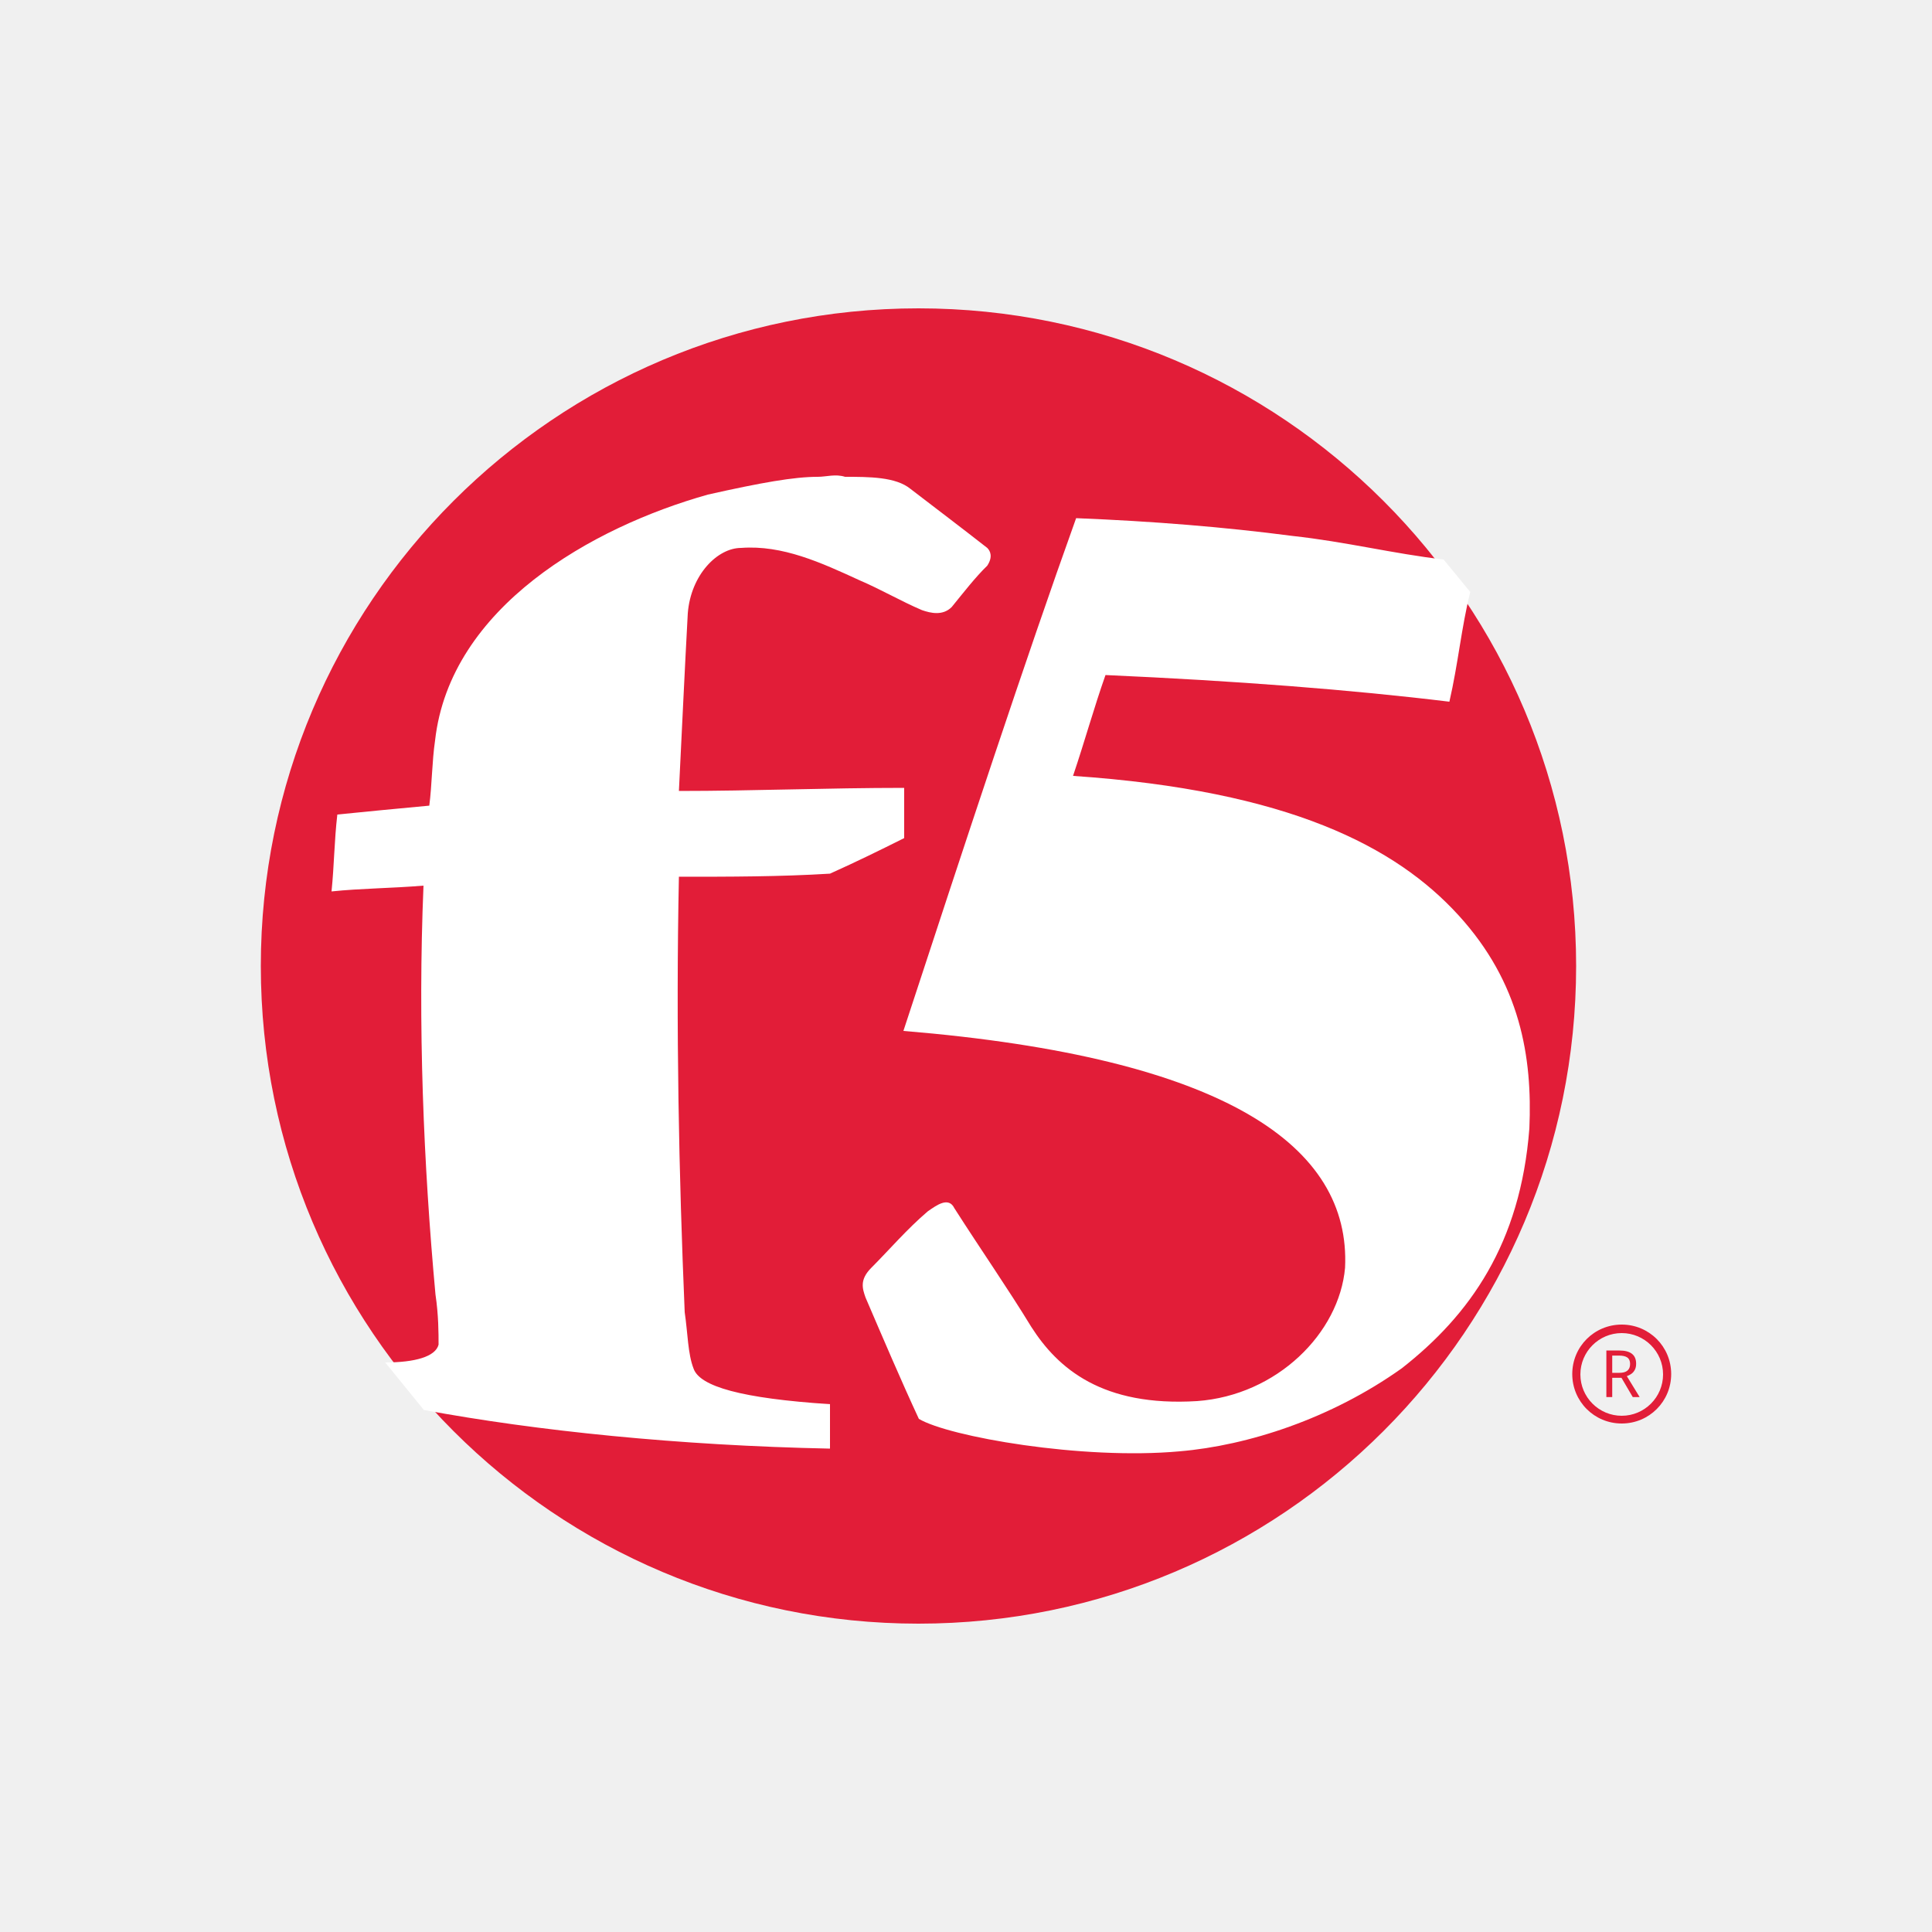
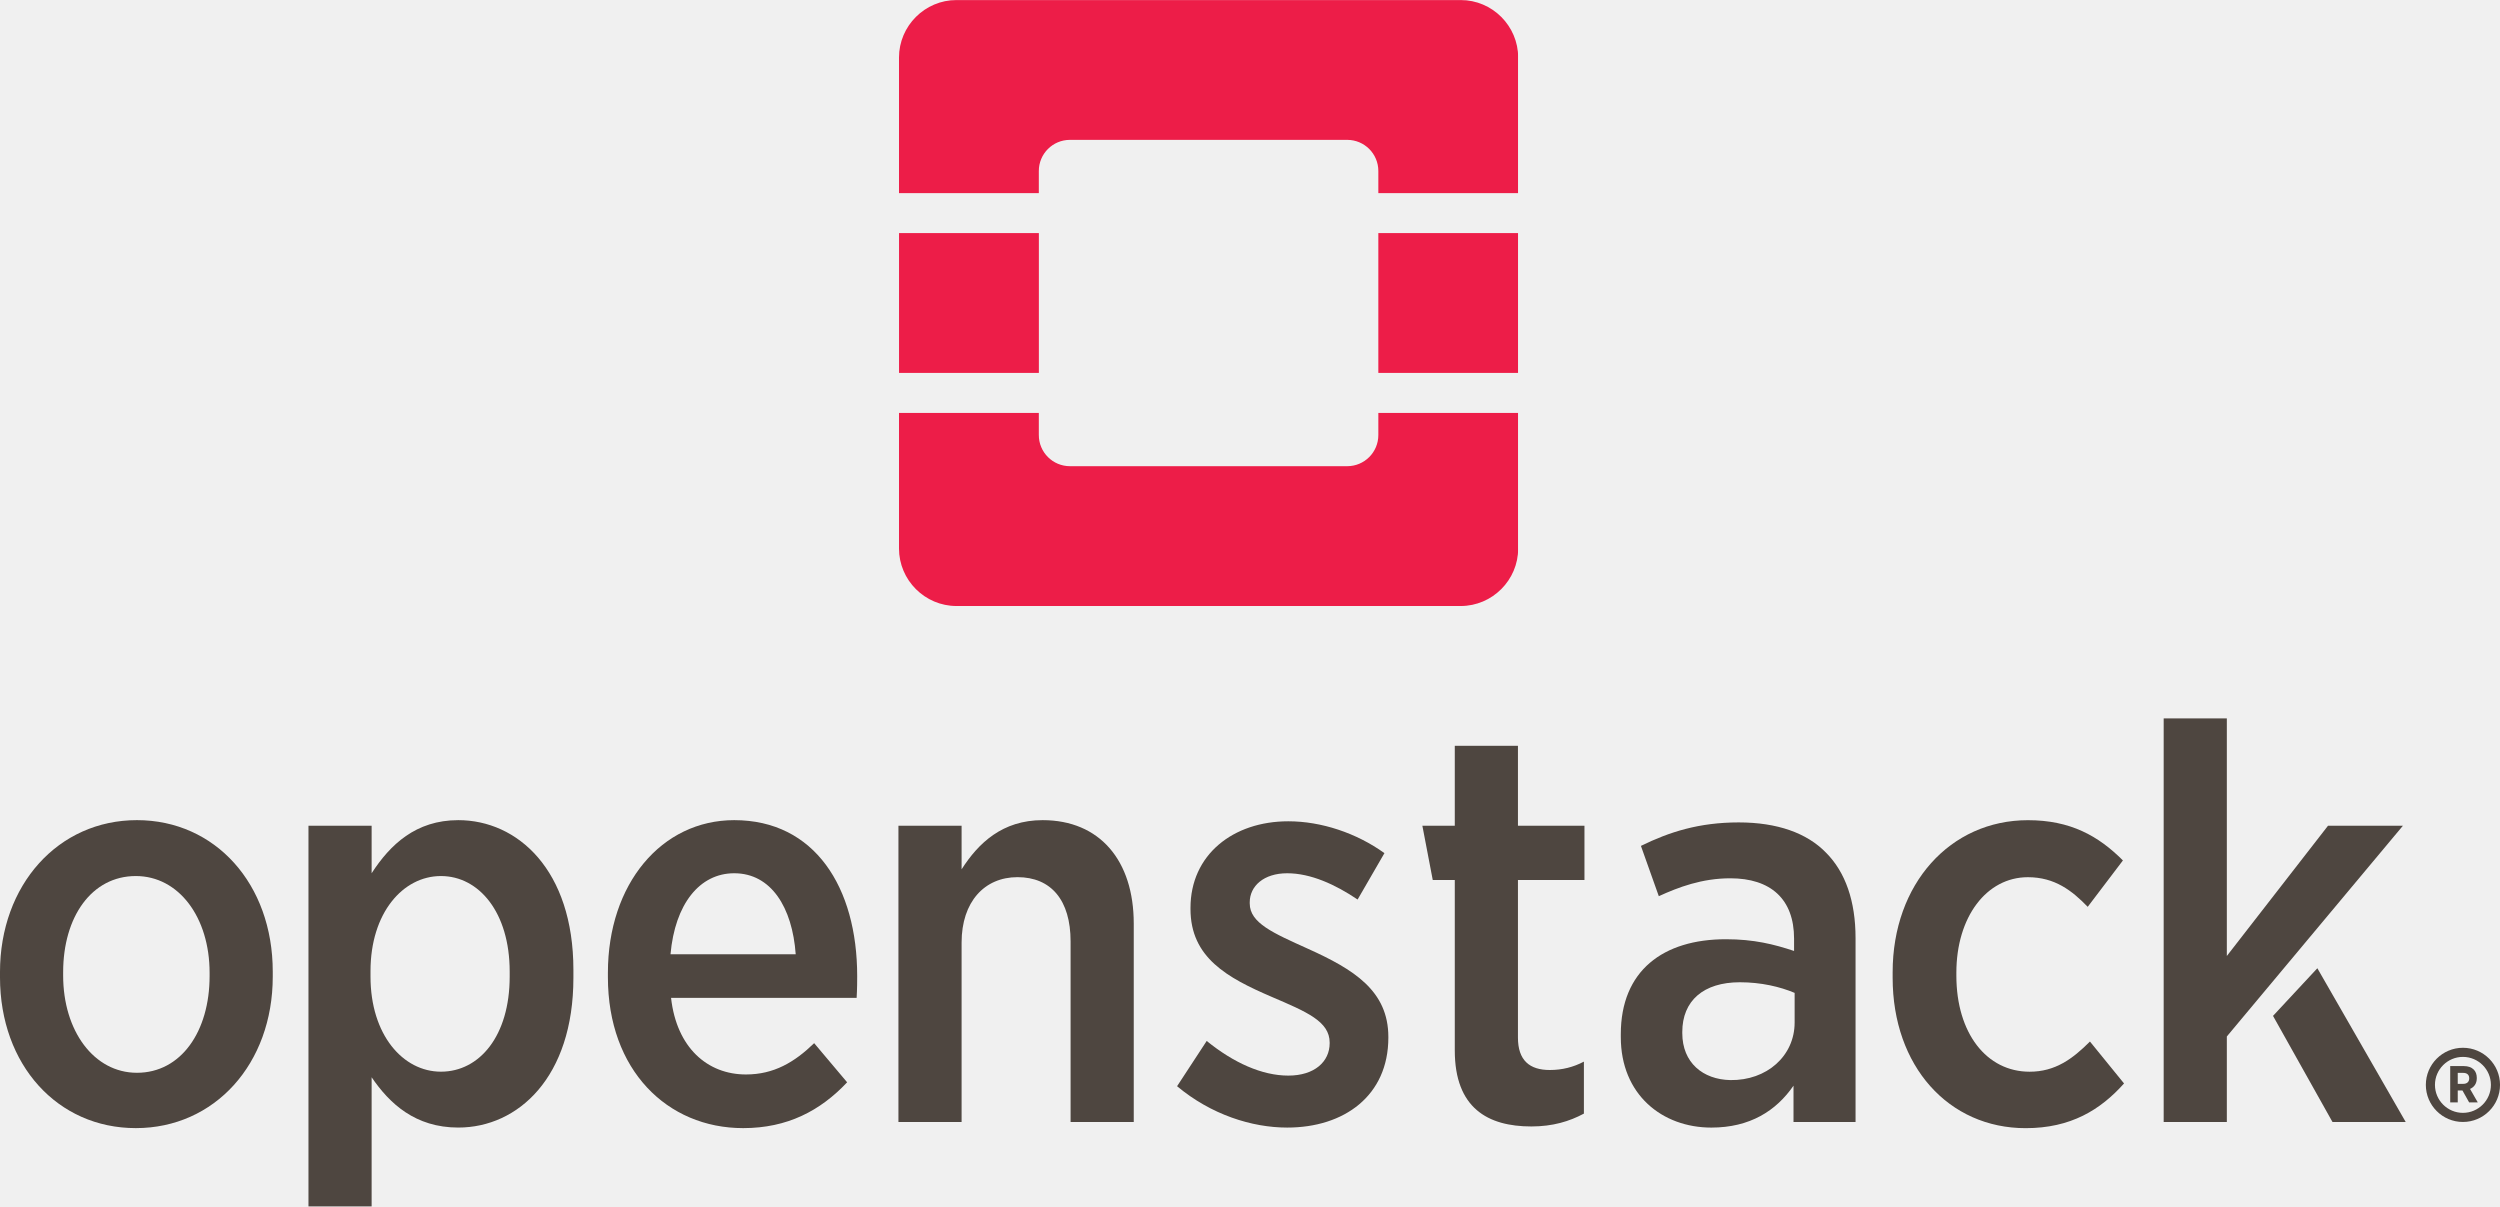
- <svg xmlns="http://www.w3.org/2000/svg" version="1.1" id="Layer_1" x="0px" y="0px" viewBox="0 0 500 500" style="enable-background:new 0 0 500 500;" xml:space="preserve">
-   <style type="text/css">
- 	.st0{fill:#E21D38;}
- 	.st1{fill:#FFFFFF;}
- 	.st2{font-family:'ArialMT';}
- 	.st3{font-size:16.871px;}
- </style>
-   <g id="XMLID_1_">
-     <circle id="XMLID_3_" class="st0" cx="237.7" cy="250" r="170.2" />
-     <path id="XMLID_6_" class="st1" d="M233.8,266.8c83.6,6.9,115.8,29.9,114.3,61.3c-1.5,16.9-17.6,33-38.3,34.5   c-24.5,1.5-36-8.4-42.9-19.2c-6.1-10-13-19.9-19.9-30.7c-1.5-3.1-4.6-0.8-6.9,0.8c-5.4,4.6-10,10-14.6,14.6   c-3.1,3.1-2.3,5.4-1.5,7.7c4.6,10.7,9.2,21.5,13.8,31.4c7.7,4.6,42.2,10.7,67.5,8.4c17.6-1.5,39.1-8.4,57.5-21.5   c17.6-13.8,30.7-32.2,33-62.1c0.8-18.4-2.3-37.6-18.4-55.2c-16.1-17.6-43.7-32.2-99.7-36c3.1-9.2,5.4-17.6,8.4-26.1   c33.7,1.5,63.6,3.8,89,6.9c2.3-10,3.1-19.2,5.4-28.4l-6.9-8.4c-13-1.5-25.3-4.6-39.1-6.1c-17.6-2.3-36-3.8-56-4.6   C265.3,170.9,249.9,217.7,233.8,266.8 M211.6,123.4c-6.1,0-14.6,1.5-28.4,4.6c-29.9,8.4-66.7,29.1-70.6,63.6   c-0.8,5.4-0.8,11.5-1.5,16.9c-8.4,0.8-16.1,1.5-23.8,2.3c-0.8,6.9-0.8,13-1.5,19.9c7.7-0.8,15.3-0.8,23.8-1.5   c-1.5,36,0,72.1,3.1,105.8c0.8,5.4,0.8,10,0.8,13c-0.8,3.1-6.1,4.6-13.8,4.6l10,12.3c29.1,5.4,65.9,9.2,105.1,10   c0-3.8,0-7.7,0-11.5c-23-1.5-33.7-4.6-35.3-9.2c-1.5-3.8-1.5-9.2-2.3-14.6c-1.5-35.3-2.3-73.6-1.5-112.7c13,0,26.1,0,39.1-0.8   c6.9-3.1,13-6.1,19.2-9.2c0-4.6,0-9.2,0-13c-19.9,0-39.1,0.8-58.3,0.8c0.8-16.1,1.5-31.4,2.3-46c0.8-10,7.7-16.9,13.8-16.9   c10.7-0.8,20.7,3.8,30.7,8.4c5.4,2.3,10.7,5.4,16.1,7.7c2.3,0.8,5.4,1.5,7.7-0.8c3.1-3.8,6.1-7.7,9.2-10.7c1.5-2.3,0.8-3.8,0-4.6   c-6.9-5.4-13-10-19.9-15.3c-3.8-3.1-10.7-3.1-16.9-3.1C216.2,122.6,213.9,123.4,211.6,123.4" />
-     <g id="XMLID_2_">
-       <g id="XMLID_8_">
-         <text id="XMLID_33_" transform="matrix(1 0 0 1 414.0859 361.5556)" class="st0 st2 st3">R</text>
+ <svg xmlns="http://www.w3.org/2000/svg" version="1.1" viewBox="0 0 586.656 283.092">
+   <defs>
+     <clipPath id="b" clipPathUnits="userSpaceOnUse">
+       <path d="m0 612h792v-612h-792v612z" />
+     </clipPath>
+     <clipPath id="a" clipPathUnits="userSpaceOnUse">
+       <path d="m331.02 424.87h116.24v-113.76h-116.24v113.76z" />
+     </clipPath>
+   </defs>
+   <g transform="translate(-.95784 -2.2447)">
+     <g transform="matrix(1.25 0 0 -1.25 -201.86 533.34)">
+       <g clip-path="url(#b)">
+         <g transform="translate(624.62 215.96)">
+           <path d="m0 0c-2.896 0-5.252 2.356-5.252 5.252 0 2.897 2.356 5.252 5.252 5.252s5.252-2.355 5.252-5.252c0-2.896-2.356-5.252-5.252-5.252m6.963 5.252c0 3.84-3.123 6.964-6.963 6.964s-6.963-3.124-6.963-6.964 3.123-6.963 6.963-6.963 6.963 3.123 6.963 6.963" fill="#4e4640" />
+         </g>
+         <g transform="translate(625.8 222.43)">
+           <path d="m0 0c0-0.614-0.39-1.024-1.112-1.024h-1.042v2.058h1.013c0.722 0 1.141-0.342 1.141-1.024v-0.01zm1.424 0.039v0.039c0 0.673-0.205 1.209-0.576 1.58-0.429 0.428-1.062 0.652-1.852 0.652h-2.563v-6.823h1.413v2.242h0.886l1.258-2.242h1.619l-1.453 2.535c0.751 0.331 1.268 0.984 1.268 2.017" fill="#4e4640" />
+         </g>
+         <g transform="translate(174.11 241.74)">
+           <path d="m0 0v0.629c0 10.39 5.352 18.048 13.641 18.048 8.079 0 13.851-7.765 13.851-18.152v-0.63c0-10.387-5.352-18.152-13.641-18.152-8.08 0-13.851 7.869-13.851 18.257m39.348-0.209v0.945c0 16.474-10.807 28.435-25.497 28.435-14.796 0-25.708-12.172-25.708-28.542v-0.943c0-16.474 10.808-28.331 25.498-28.331 14.795 0 25.707 12.066 25.707 28.436" fill="#4e4640" />
+         </g>
+         <g transform="translate(231.81 241.53)">
+           <path d="m0 0v1.049c0 10.913 6.086 17.837 13.221 17.837s12.906-6.82 12.906-17.941v-0.945c0-11.123-5.666-17.839-12.906-17.839-7.135 0-13.221 6.927-13.221 17.839m38.09-0.211v1.469c0 18.784-10.494 28.122-21.616 28.122-7.975 0-12.802-4.617-16.264-9.969v8.92h-11.857v-71.458h11.857v24.239c3.358-4.931 8.185-9.443 16.264-9.443 11.227 0 21.616 9.443 21.616 28.12" fill="#4e4640" />
+         </g>
+         <g transform="translate(300.09 260.94)">
+           <path d="m0 0c6.925 0 10.912-6.4 11.542-15.214h-23.504c0.84 9.443 5.457 15.214 11.962 15.214m21.196-39.244-6.191 7.347c-3.673-3.568-7.555-5.877-12.801-5.877-7.24 0-13.012 5.037-14.061 14.375h34.836c0.105 1.679 0.105 3.359 0.105 4.093 0 16.683-7.974 29.276-23.084 29.276-13.641 0-23.714-11.962-23.714-28.647v-0.838c0-17.419 11.122-28.331 25.393-28.331 8.29 0 14.48 3.252 19.517 8.602" fill="#4e4640" />
+         </g>
+         <g transform="translate(357.99 270.91)">
+           <path d="m0 0c-7.555 0-12.067-4.303-15.215-9.234v8.185h-11.857v-55.613h11.857v33.682c0 7.66 4.303 12.277 10.493 12.277 6.296 0 9.968-4.302 9.968-12.066v-33.893h11.857v37.249c0 11.857-6.401 19.413-17.103 19.413" fill="#4e4640" />
+         </g>
+         <g transform="translate(422.89 230.09)">
+           <path d="m0 0v0.105c0 8.709-6.506 12.695-15.11 16.578-6.506 2.939-10.913 4.826-10.913 8.499v0.211c0 3.043 2.623 5.455 7.03 5.455s9.024-2.099 13.221-4.931l5.037 8.709c-5.246 3.777-11.857 5.98-18.048 5.98-10.387 0-18.362-6.295-18.362-16.263v-0.211c0-9.127 6.925-12.906 15.215-16.472 6.61-2.834 10.912-4.617 10.912-8.605v-0.104c0-3.463-2.833-6.087-7.765-6.087-4.931 0-10.283 2.414-15.319 6.505l-5.562-8.498c6.401-5.351 14.061-7.765 20.671-7.765 10.704 0 18.993 5.982 18.993 16.894" fill="#4e4640" />
+         </g>
+         <g transform="translate(459.6 215.82)">
+           <path d="m0 0v9.759c-1.994-1.05-4.092-1.574-6.401-1.574-3.778 0-5.981 1.783-5.981 6.086v29.589h12.487v10.179h-12.487v15.005h-11.857v-15.005h-6.086l1.948-10.179h4.138v-32.003c0-10.808 6.191-14.271 14.376-14.271 3.987 0 7.134 0.945 9.863 2.414" fill="#4e4640" />
+         </g>
+         <g transform="translate(499.16 232.92)">
+           <path d="m0 0c0-6.295-5.246-10.912-12.067-10.808-5.141 0.105-9.023 3.254-9.023 8.814v0.211c0 5.875 3.987 9.339 10.807 9.339 3.988 0 7.555-0.841 10.283-1.994v-5.562zm5.876 31.899c-3.567 3.672-9.128 5.666-16.368 5.666-7.45 0-13.012-1.785-18.364-4.408l3.358-9.443c3.673 1.679 8.08 3.359 13.431 3.359 7.556 0 11.962-3.884 11.962-11.333v-2.309c-3.777 1.26-7.554 2.203-12.801 2.203-11.752 0-19.727-5.875-19.727-17.837v-0.525c0-10.807 7.765-16.998 16.999-16.998 7.24 0 12.172 3.147 15.424 7.869v-6.82h11.647v34.522c0 6.924-1.888 12.382-5.561 16.054" fill="#4e4640" />
+         </g>
+         <g transform="translate(561 221.48)">
+           <path d="m0 0-6.4 7.869c-3.253-3.252-6.506-5.666-11.332-5.666-8.081 0-13.746 7.24-13.746 18.048v0.525c0 10.494 5.665 17.943 13.431 17.943 5.036 0 8.289-2.519 11.227-5.562l6.611 8.71c-4.617 4.617-9.864 7.555-17.838 7.555-14.586 0-25.393-11.961-25.393-28.542v-1.049c0-16.579 10.493-28.225 24.973-28.225 8.499 0 14.06 3.461 18.467 8.394" fill="#4e4640" />
+         </g>
+         <g transform="translate(597.29 243.11)">
+           <path d="m0 0-8.323-8.946 11.164-19.918h13.745l-16.586 28.864z" fill="#4e4640" />
+         </g>
+         <g transform="translate(599.29 269.86)">
+           <path d="m0 0-18.992-24.45v44.596h-11.857v-75.759h11.857v16.054l33.053 39.559h-14.061z" fill="#4e4640" />
+         </g>
+         <g opacity="0.98" clip-path="url(#a)">
+           <g transform="translate(436.46 424.87)">
+             <path d="m0 0h-94.638c-5.94 0-10.8-4.86-10.8-10.8v-25.45h26.25v4.159c0 3.226 2.616 5.841 5.842 5.841h52.055c3.226 0 5.841-2.615 5.841-5.841v-4.159h26.25v25.45c0.002 5.94-4.858 10.8-10.798 10.8" fill="#ed1844" />
+           </g>
+           <g transform="translate(421.01 343.2)">
+             <path d="m0 0c0-3.226-2.615-5.842-5.841-5.842h-52.055c-3.226 0-5.842 2.616-5.842 5.842v4.158h-26.25v-25.449c0-5.941 4.86-10.8 10.8-10.8h94.638c5.94 0 10.8 4.859 10.8 10.8v25.449h-26.25v-4.158z" fill="#ed1844" />
+           </g>
+           <path d="m357.28 381.12h-26.25v-26.25h26.25v26.25z" fill="#ed1844" />
+           <path d="m447.26 381.12h-26.25v-26.25h26.25v26.25z" fill="#ed1844" />
+         </g>
      </g>
    </g>
-     <path id="XMLID_7_" class="st0" d="M419.7,343.9v1.1c5.9,0,10.7,4.8,10.7,10.7c0,5.9-4.8,10.7-10.7,10.7c-5.9,0-10.7-4.8-10.7-10.7   c0-5.9,4.8-10.7,10.7-10.7V343.9v-1.1c-7.1,0-12.8,5.7-12.8,12.8c0,7.1,5.7,12.8,12.8,12.8c7.1,0,12.8-5.7,12.8-12.8   c0-7.1-5.7-12.8-12.8-12.8V343.9z" />
  </g>
</svg>
